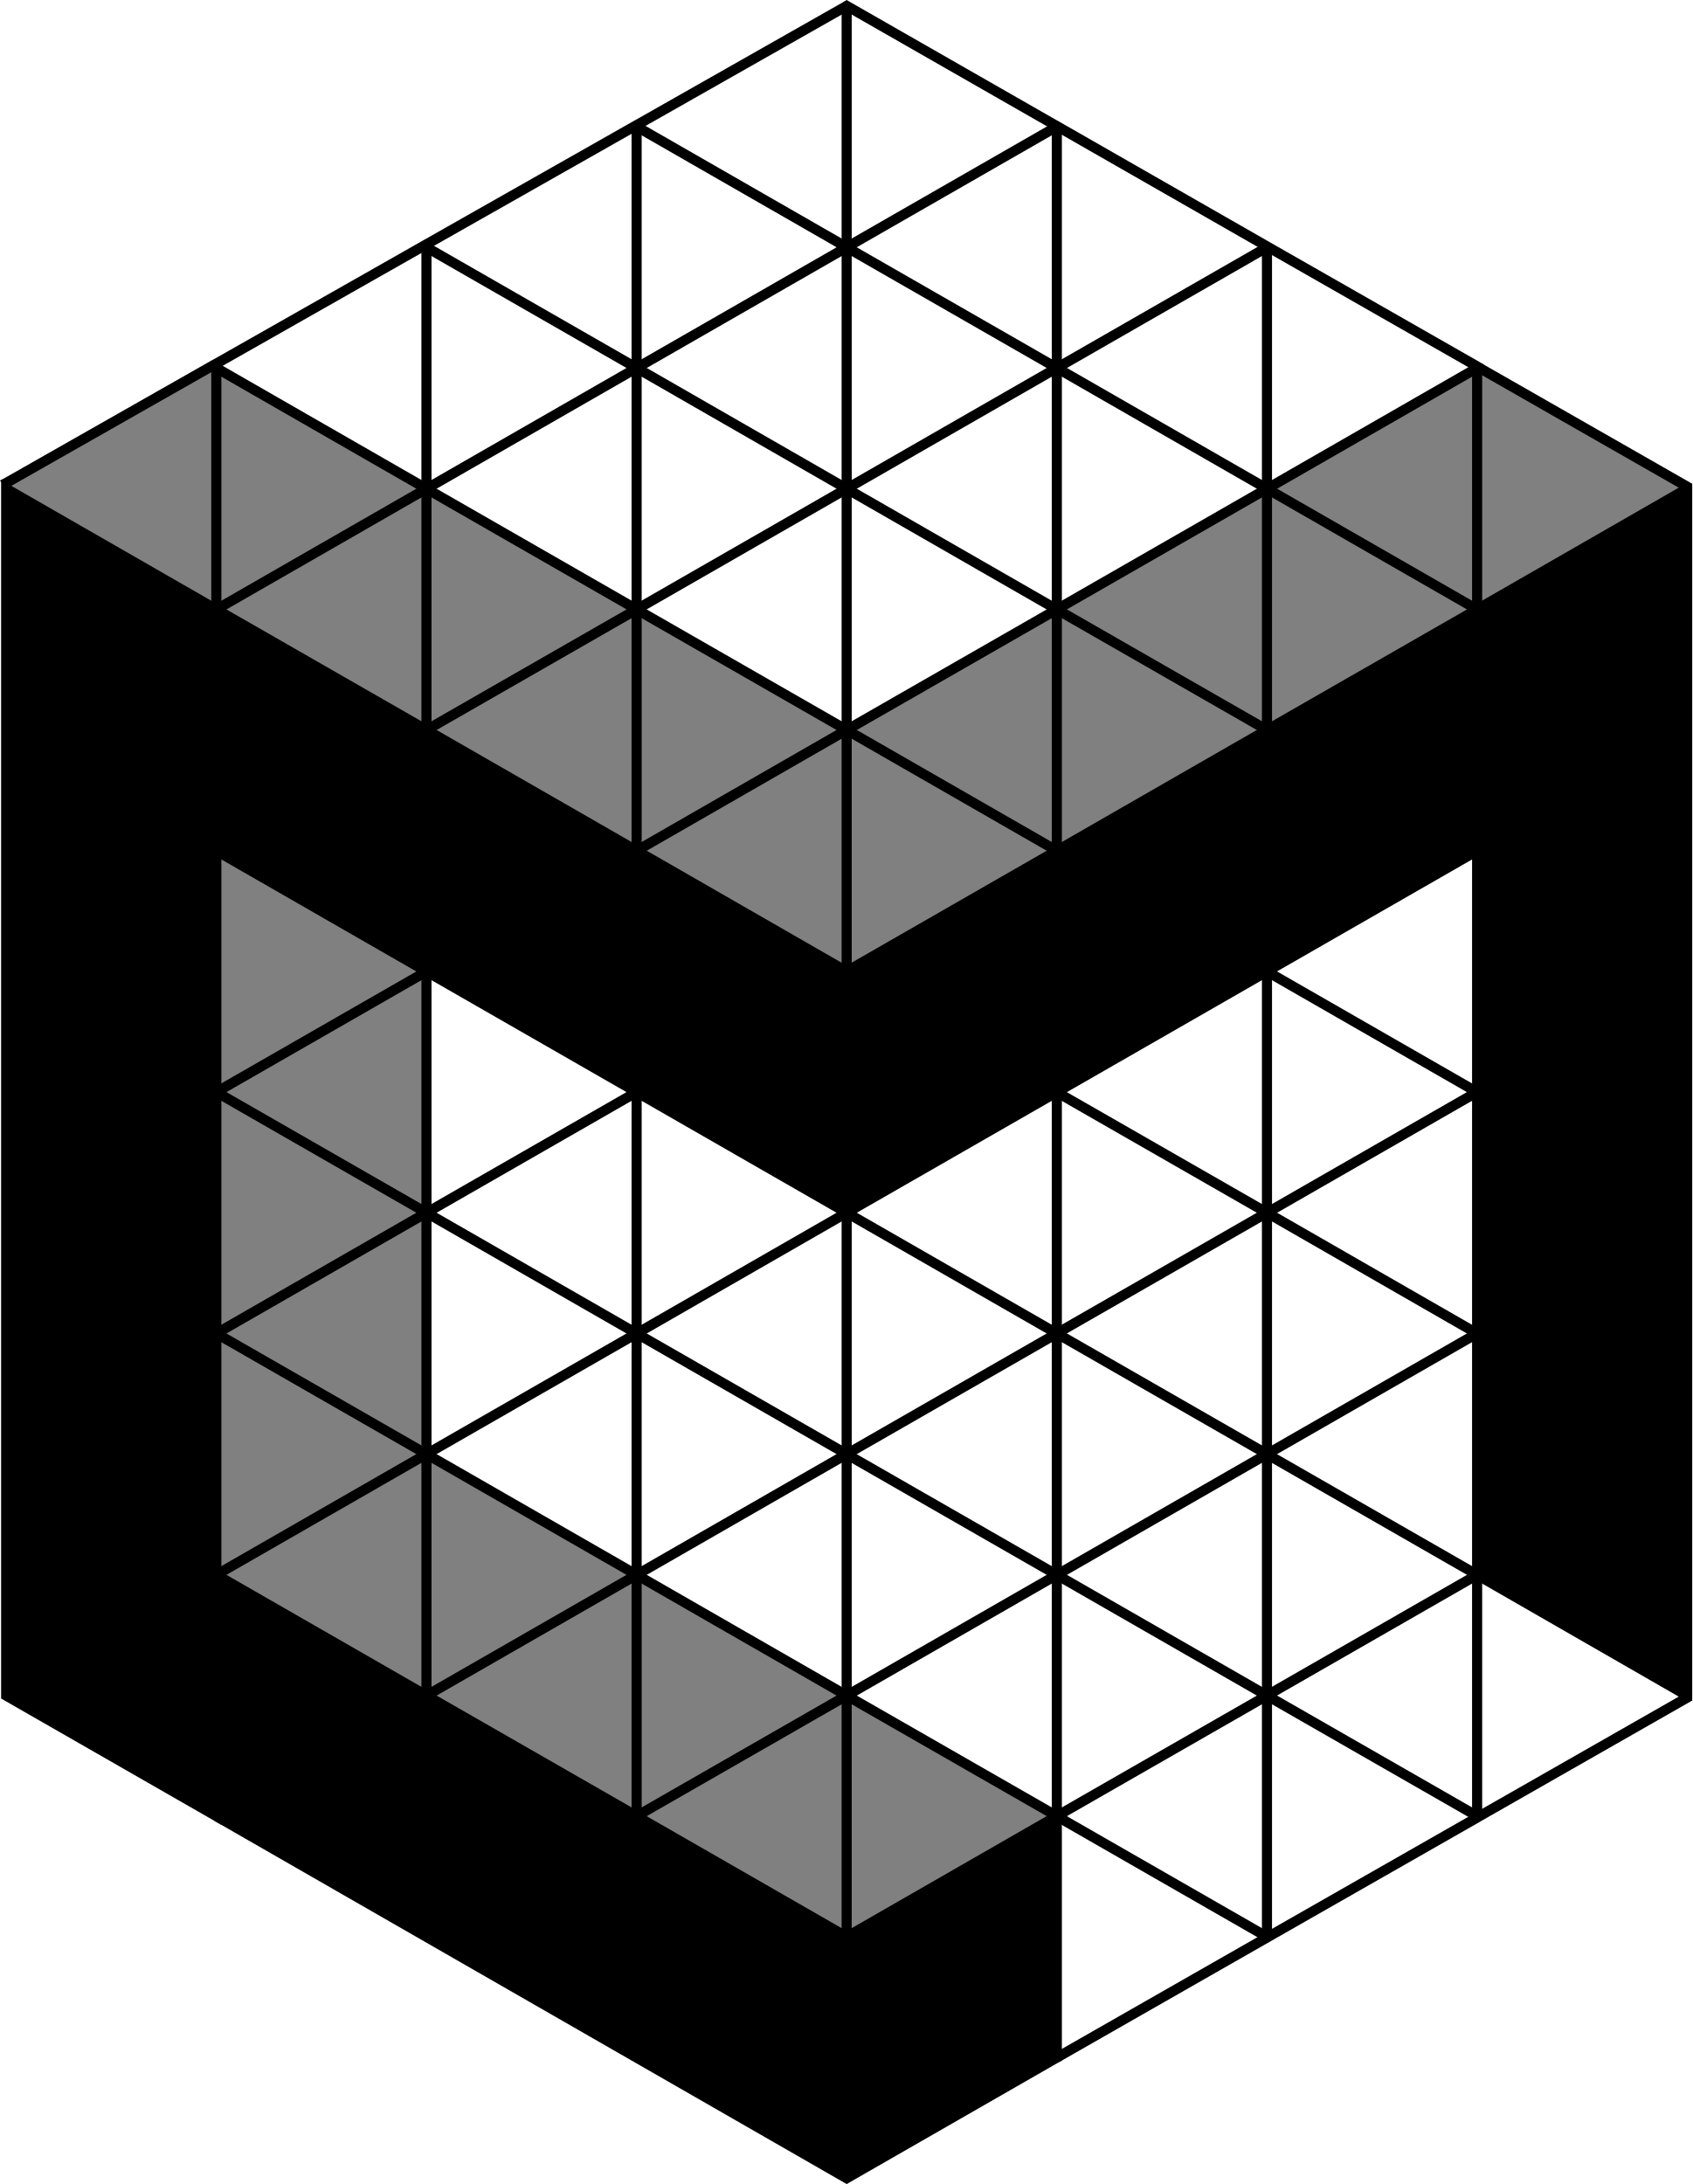
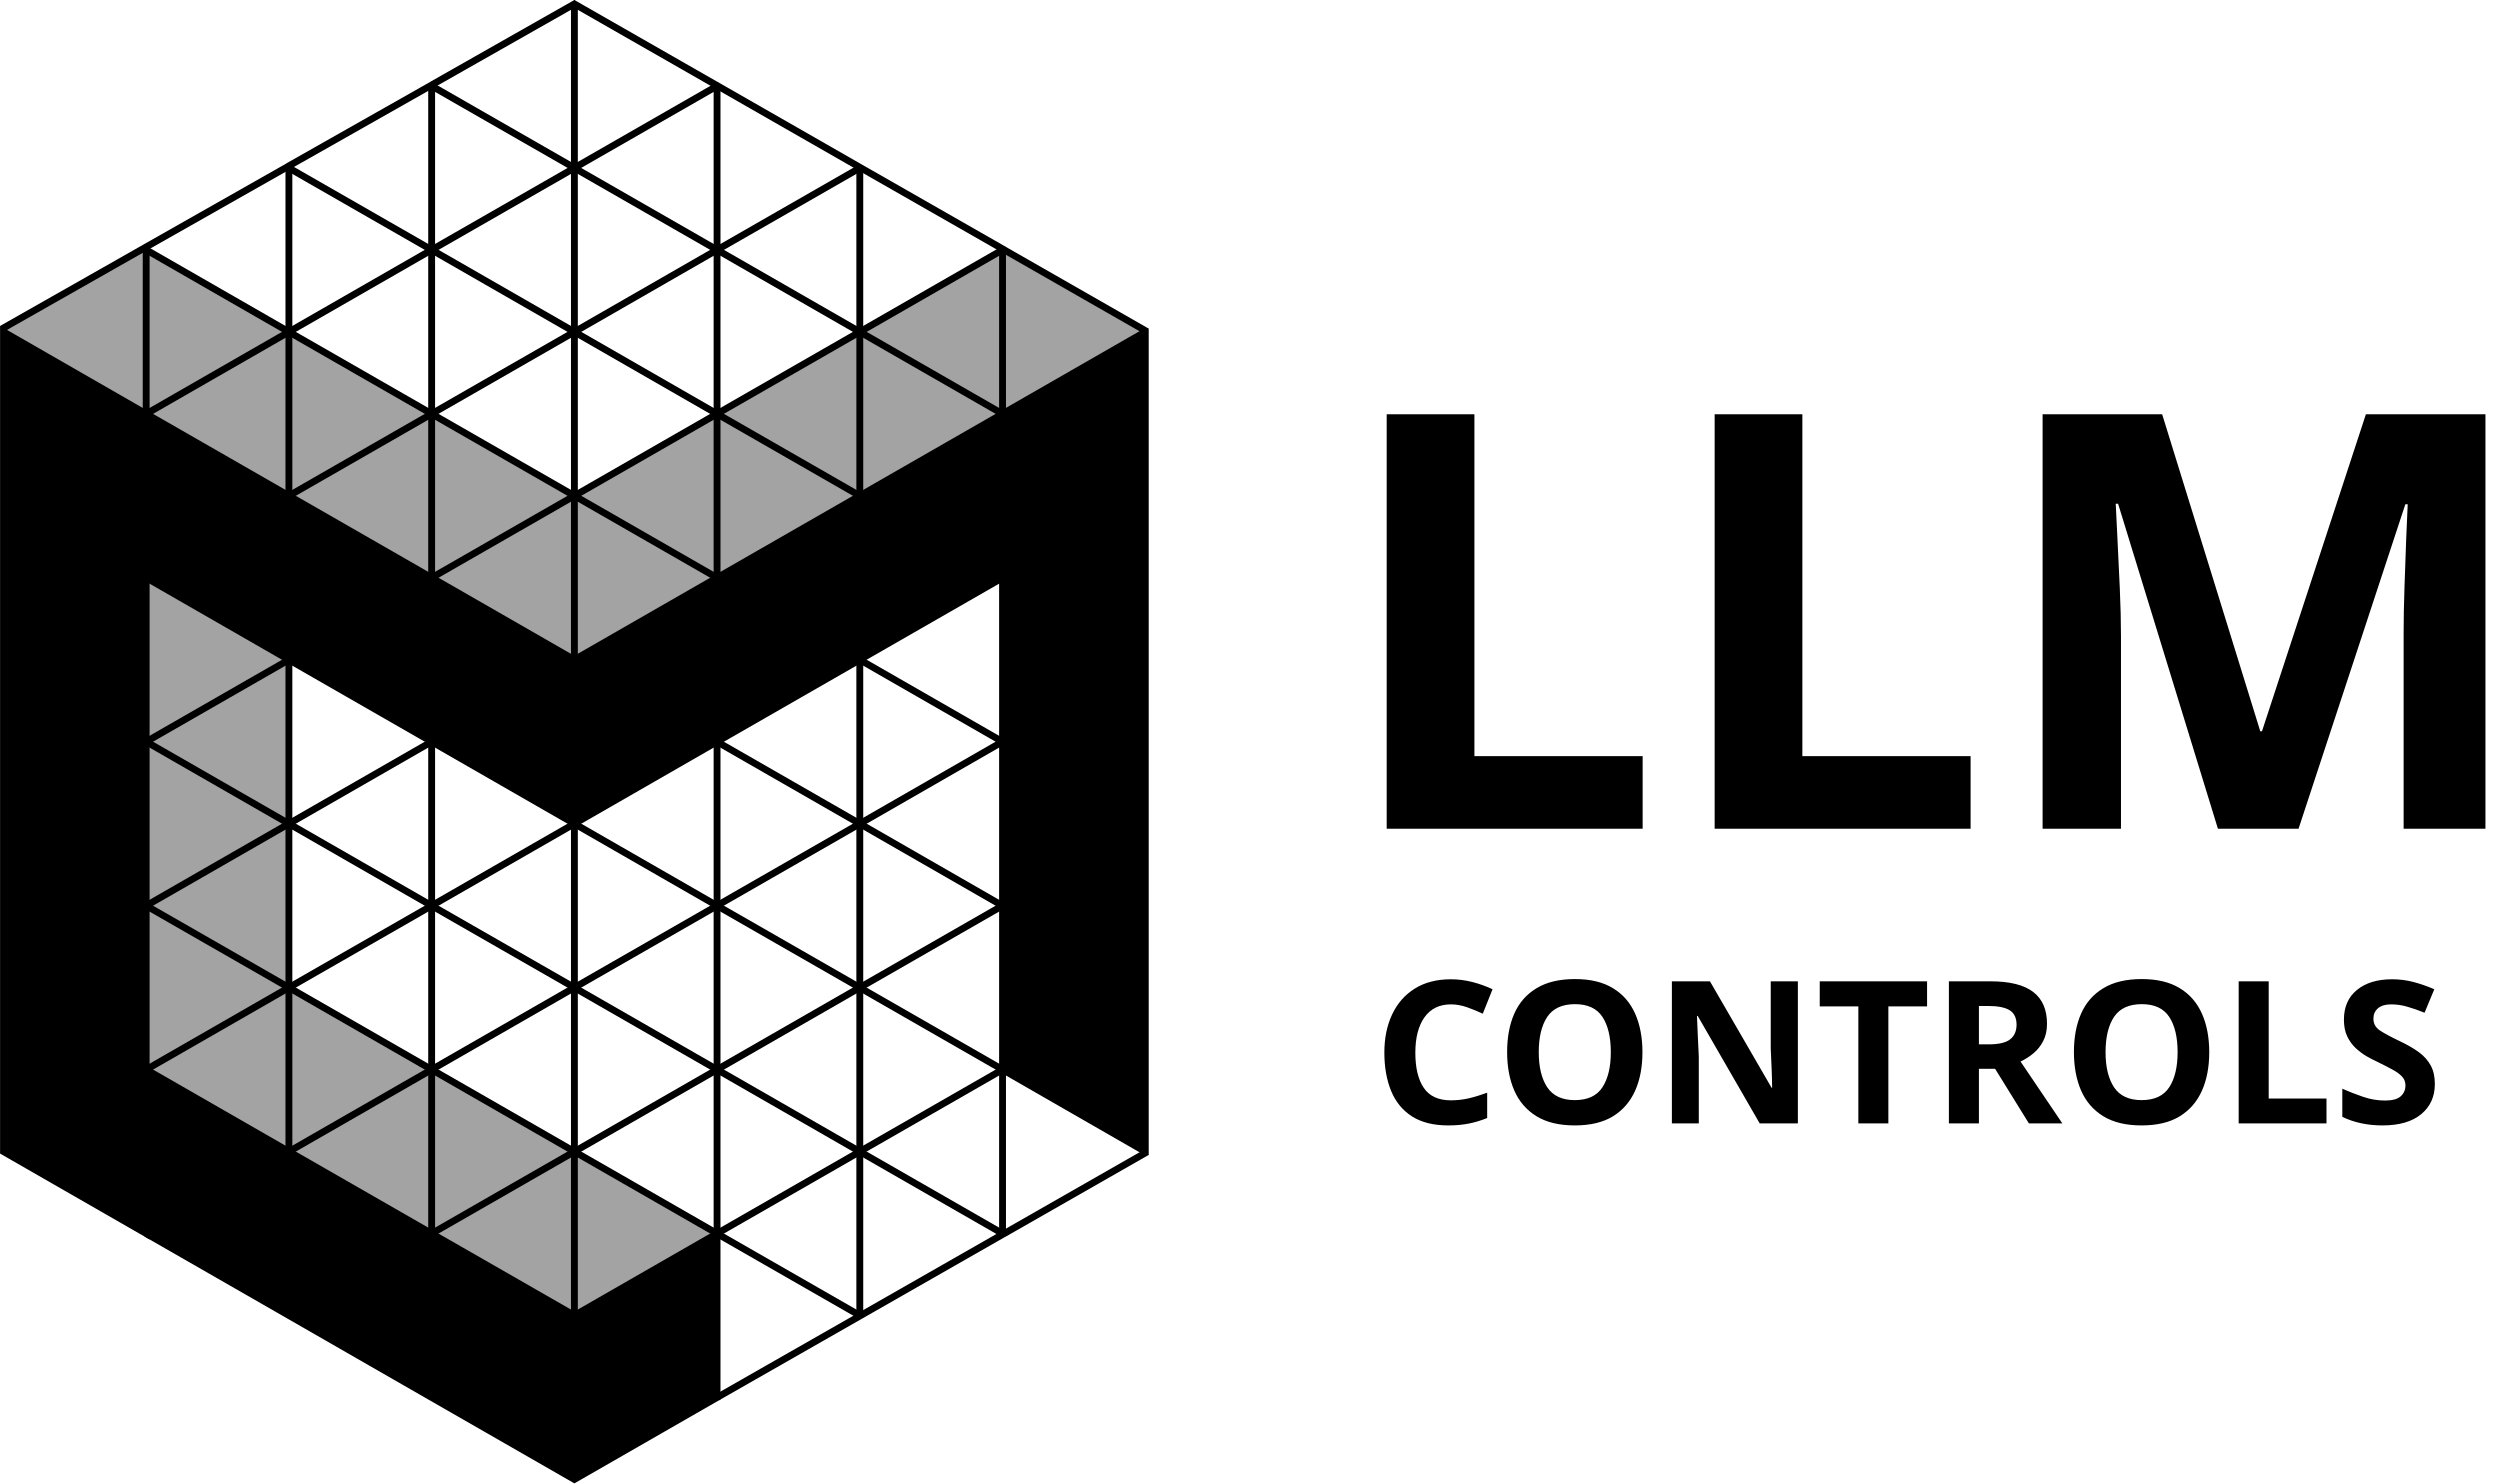
- <svg xmlns="http://www.w3.org/2000/svg" id="Layer_2" data-name="Layer 2" viewBox="0 0 167.5 216.16">
+ <svg xmlns="http://www.w3.org/2000/svg" id="Layer_2" data-name="Layer 2" viewBox="0 0 364.3 216.16">
  <defs>
    <style>
      .cls-1 {
        fill: none;
        stroke: #000;
        stroke-miterlimit: 10;
      }

      .cls-2 {
-         fill: gray;
+         font-family: PlusJakartaSans-Bold, 'Plus Jakarta Sans';
+         font-size: 29px;
+         font-variation-settings: 'wght' 700;
+       }
+ 
+       .cls-2, .cls-3 {
+         font-weight: 700;
      }

      .cls-3 {
+         font-family: PlusJakartaSans-ExtraBold, 'Plus Jakarta Sans';
+         font-size: 84.58px;
+         font-variation-settings: 'wght' 800;
+       }
+ 
+       .cls-4 {
        fill: #a3a3a3;
      }
    </style>
  </defs>
  <g id="Layer_1-2" data-name="Layer 1">
+     <text class="cls-3" transform="translate(194.46 120.76)">
+       <tspan x="0" y="0">LLM</tspan>
+     </text>
+     <text class="cls-2" transform="translate(200.04 163.7)">
+       <tspan x="0" y="0">CONTROLS</tspan>
+     </text>
    <g>
      <g>
-         <polygon class="cls-2" points="167.08 48.22 166.99 48.37 166.98 48.37 146.2 60.31 146.2 36.43 146.2 36.42 146.26 36.31 146.3 36.33 146.3 36.34 146.37 36.38 167.08 48.22" />
-         <polygon points="166.99 48.37 166.99 167.82 166.98 167.82 146.2 155.87 146.2 131.98 146.2 108.09 146.2 84.2 125.4 96.14 125.4 96.15 104.6 108.09 83.8 120.03 63.01 108.09 42.21 96.15 21.41 84.2 21.41 60.32 42.21 72.25 63.01 84.2 83.8 96.15 83.8 96.14 104.6 84.2 125.4 72.25 146.2 60.32 146.2 60.31 166.98 48.37 166.99 48.37" />
-         <polygon class="cls-3" points="146.37 36.37 146.37 36.38 146.3 36.34 146.3 36.33 146.37 36.37" />
-         <polygon class="cls-2" points="146.2 60.31 146.2 60.32 125.4 48.37 146.2 36.42 146.2 36.43 146.2 60.31" />
-         <polygon class="cls-2" points="146.2 60.32 125.4 72.25 125.4 48.37 146.2 60.32" />
-         <polygon class="cls-2" points="125.4 48.37 125.4 72.25 104.6 60.32 104.6 60.31 125.4 48.37" />
-         <polygon class="cls-2" points="125.4 72.25 104.6 84.2 104.6 60.32 125.4 72.25" />
-         <polygon points="104.6 179.76 104.6 203.65 83.8 215.59 63.01 203.65 42.21 191.7 21.41 179.75 21.41 155.87 42.21 167.82 63.01 179.75 63.01 179.76 83.8 191.7 104.6 179.75 104.6 179.76" />
-         <polygon class="cls-2" points="104.6 60.32 104.6 84.2 83.8 72.25 104.6 60.32" />
-         <polygon class="cls-2" points="104.6 84.2 83.8 96.14 83.8 72.25 104.6 84.2" />
-         <polygon class="cls-2" points="104.6 179.75 83.8 191.7 83.8 167.82 104.6 179.75" />
-         <polygon points="83.84 .61 83.81 .67 83.8 .65 83.8 .59 83.84 .61" />
-         <polygon class="cls-2" points="83.8 167.82 83.8 191.7 63.01 179.76 63.01 179.75 83.8 167.82" />
-         <polygon class="cls-2" points="83.8 96.14 83.8 96.15 63.01 84.2 83.8 72.25 83.8 96.14" />
-         <polygon points="83.8 .59 83.8 .65 83.78 .6 83.8 .59" />
-         <polygon class="cls-2" points="83.8 72.25 63.01 84.2 63.01 60.32 83.8 72.25" />
-         <polygon class="cls-2" points="83.8 167.82 63.01 179.75 63.01 155.87 83.8 167.82" />
-         <polygon class="cls-2" points="63.01 155.87 63.01 179.75 42.21 167.82 63.01 155.87" />
-         <polygon class="cls-2" points="63.01 60.32 63.01 84.2 42.21 72.25 63.01 60.32" />
-         <polygon class="cls-2" points="63.01 60.31 63.01 60.32 42.21 72.25 42.21 48.37 63.01 60.31" />
-         <polygon class="cls-2" points="63.01 155.87 42.21 167.82 42.21 143.92 63.01 155.87" />
-         <polygon class="cls-2" points="42.21 143.92 42.21 167.82 21.41 155.87 42.21 143.92" />
-         <polygon class="cls-2" points="42.21 120.03 42.21 143.92 21.41 131.98 42.21 120.03" />
-         <polygon class="cls-2" points="42.21 96.15 42.21 120.03 21.41 108.09 42.21 96.15" />
-         <polygon class="cls-2" points="42.21 48.37 42.21 72.25 21.41 60.32 42.21 48.37" />
-         <polygon class="cls-2" points="42.21 48.37 21.41 60.32 21.41 36.42 42.21 48.37" />
-         <polygon class="cls-2" points="42.21 96.15 21.41 108.09 21.41 84.2 42.21 96.15" />
-         <polygon class="cls-2" points="42.21 120.03 21.41 131.98 21.41 108.09 42.21 120.03" />
-         <polygon class="cls-2" points="42.21 143.92 21.41 155.87 21.41 131.98 42.21 143.92" />
-         <polygon points="21.41 155.87 21.41 179.75 .61 167.82 .61 48.37 21.41 60.32 21.41 84.2 21.41 108.09 21.41 131.98 21.41 155.87" />
-         <polygon class="cls-2" points="21.41 36.42 21.41 60.32 .61 48.37 .36 47.93 .67 47.77 21.22 36.09 21.41 36.42" />
-         <polygon class="cls-3" points="21.22 36.09 .67 47.77 .36 47.93 .35 47.91 .66 47.74 21.21 36.08 21.22 36.09" />
+         <polygon points="83.7 .58 83.7 .64 83.68 .59 83.7 .58" />
+         <polygon points="83.74 .6 83.71 .66 83.7 .64 83.7 .58 83.74 .6" />
+         <polygon class="cls-4" points="146.27 36.37 166.97 48.22 166.89 48.36 166.88 48.36 146.09 60.3 146.09 36.42 146.09 36.41 146.15 36.3 146.27 36.36 146.27 36.37" />
+         <polygon points="166.89 48.36 166.89 167.81 166.88 167.81 146.09 155.86 146.09 131.98 146.09 108.08 146.09 84.19 125.29 96.13 125.29 96.14 104.49 108.08 83.7 120.03 62.9 108.08 42.1 96.14 21.3 84.19 21.3 60.31 42.1 72.25 62.9 84.19 83.7 96.14 83.7 96.13 104.49 84.19 125.29 72.25 146.09 60.31 146.09 60.3 166.88 48.36 166.89 48.36" />
+         <polygon class="cls-4" points="146.09 60.3 146.09 60.31 125.29 48.36 146.09 36.41 146.09 36.42 146.09 60.3" />
+         <polygon class="cls-4" points="146.09 60.31 125.29 72.25 125.29 48.36 146.09 60.31" />
+         <polygon class="cls-4" points="125.29 48.36 125.29 72.25 104.49 60.31 104.49 60.3 125.29 48.36" />
+         <polygon class="cls-4" points="125.29 72.25 104.49 84.19 104.49 60.31 125.29 72.25" />
+         <polygon points="104.49 179.76 104.49 203.64 83.7 215.58 62.9 203.64 42.1 191.69 21.3 179.75 21.3 155.86 42.1 167.81 62.9 179.75 62.9 179.76 83.7 191.69 104.49 179.75 104.49 179.76" />
+         <polygon class="cls-4" points="104.49 60.31 104.49 84.19 83.7 72.25 104.49 60.31" />
+         <polygon class="cls-4" points="104.49 84.19 83.7 96.13 83.7 72.25 104.49 84.19" />
+         <polygon class="cls-4" points="104.49 179.75 83.7 191.69 83.7 167.81 104.49 179.75" />
+         <polygon class="cls-4" points="83.7 167.81 83.7 191.69 62.9 179.76 62.9 179.75 83.7 167.81" />
+         <polygon class="cls-4" points="83.7 96.13 83.7 96.14 62.9 84.19 83.7 72.25 83.7 96.13" />
+         <polygon class="cls-4" points="83.7 72.25 62.9 84.19 62.9 60.31 83.7 72.25" />
+         <polygon class="cls-4" points="83.7 167.81 62.9 179.75 62.9 155.86 83.7 167.81" />
+         <polygon class="cls-4" points="62.9 155.86 62.9 179.75 42.1 167.81 62.9 155.86" />
+         <polygon class="cls-4" points="62.9 60.31 62.9 84.19 42.1 72.25 62.9 60.31" />
+         <polygon class="cls-4" points="62.9 60.3 62.9 60.31 42.1 72.25 42.1 48.36 62.9 60.3" />
+         <polygon class="cls-4" points="62.9 155.86 42.1 167.81 42.1 143.91 62.9 155.86" />
+         <polygon class="cls-4" points="42.1 143.91 42.1 167.81 21.3 155.86 42.1 143.91" />
+         <polygon class="cls-4" points="42.1 120.03 42.1 143.91 21.3 131.98 42.1 120.03" />
+         <polygon class="cls-4" points="42.1 96.14 42.1 120.03 21.3 108.08 42.1 96.14" />
+         <polygon class="cls-4" points="42.1 48.36 42.1 72.25 21.3 60.31 42.1 48.36" />
+         <polygon class="cls-4" points="42.1 48.36 21.3 60.31 21.3 36.41 42.1 48.36" />
+         <polygon class="cls-4" points="42.1 96.14 21.3 108.08 21.3 84.19 42.1 96.14" />
+         <polygon class="cls-4" points="42.1 120.03 21.3 131.98 21.3 108.08 42.1 120.03" />
+         <polygon class="cls-4" points="42.1 143.91 21.3 155.86 21.3 131.98 42.1 143.91" />
+         <polygon points="21.3 155.86 21.3 179.75 .51 167.81 .51 48.36 21.3 60.31 21.3 84.19 21.3 108.08 21.3 131.98 21.3 155.86" />
+         <polygon class="cls-4" points="21.3 36.41 21.3 60.31 .51 48.36 .25 47.91 .56 47.73 21.11 36.07 21.3 36.41" />
      </g>
      <g>
-         <line class="cls-1" x1="21.41" y1="60.32" x2="21.41" y2="36.42" />
-         <polyline class="cls-1" points="42.21 24.48 42.21 48.37 42.21 72.25" />
-         <polyline class="cls-1" points="42.21 96.15 42.21 120.03 42.21 143.92 42.21 167.82" />
-         <line class="cls-1" x1="63.01" y1="60.32" x2="63.01" y2="84.2" />
-         <polyline class="cls-1" points="63.01 12.53 63.01 36.42 63.01 60.31" />
-         <polyline class="cls-1" points="63.01 108.09 63.01 131.98 63.01 155.87 63.01 179.75" />
-         <line class="cls-1" x1="83.8" y1="24.47" x2="83.8" y2=".65" />
-         <polyline class="cls-1" points="83.8 96.14 83.8 72.25 83.8 48.37 83.8 24.48" />
-         <polyline class="cls-1" points="83.8 143.93 83.8 167.82 83.8 191.7" />
-         <line class="cls-1" x1="83.8" y1="120.03" x2="83.8" y2="143.92" />
-         <line class="cls-1" x1="104.6" y1="60.32" x2="104.6" y2="84.2" />
-         <polyline class="cls-1" points="104.6 12.53 104.6 36.42 104.6 60.31" />
-         <polyline class="cls-1" points="104.6 131.98 104.6 155.87 104.6 179.75" />
-         <line class="cls-1" x1="104.6" y1="108.1" x2="104.6" y2="131.97" />
-         <line class="cls-1" x1="125.4" y1="167.82" x2="125.4" y2="191.7" />
-         <line class="cls-1" x1="125.4" y1="143.93" x2="125.4" y2="167.81" />
-         <polyline class="cls-1" points="125.4 96.15 125.4 120.03 125.4 143.92" />
-         <polyline class="cls-1" points="125.4 72.25 125.4 48.37 125.4 24.48" />
-         <line class="cls-1" x1="146.2" y1="155.87" x2="146.2" y2="179.75" />
-         <polyline class="cls-1" points="146.2 36.42 146.2 36.43 146.2 60.31" />
-         <polyline class="cls-1" points="84.05 .44 83.8 .58 83.78 .6 63.22 12.27 63.15 12.31 62.95 12.42 42.37 24.09 42.37 24.1 42.22 24.18 42.09 24.25 21.52 35.93 21.28 36.06 21.22 36.09 .67 47.77 .36 47.93 .35 47.94" />
-         <polyline class="cls-1" points="83.8 24.48 63.01 36.42 42.21 48.37 21.41 60.32" />
-         <line class="cls-1" x1="104.6" y1="12.53" x2="83.8" y2="24.47" />
-         <polyline class="cls-1" points="63.01 60.31 83.8 48.37 104.6 36.42 125.4 24.48 125.4 24.47" />
-         <line class="cls-1" x1="42.21" y1="72.25" x2="63.01" y2="60.32" />
-         <polyline class="cls-1" points="63.01 84.2 83.8 72.25 104.6 60.32 104.6 60.31 125.4 48.37 146.2 36.42" />
-         <line class="cls-1" x1="42.21" y1="96.15" x2="21.41" y2="108.09" />
-         <polyline class="cls-1" points="63.01 108.09 42.21 120.03 21.41 131.98" />
-         <polyline class="cls-1" points="83.8 120.03 63.01 131.98 42.21 143.92 21.41 155.87" />
-         <polyline class="cls-1" points="146.19 108.09 125.4 120.03 104.6 131.97 104.6 131.98 83.8 143.92 63.01 155.87 42.21 167.82" />
-         <polyline class="cls-1" points="146.19 131.98 125.4 143.92 104.6 155.87 83.8 167.82 63.01 179.75" />
-         <polyline class="cls-1" points="146.2 155.87 125.4 167.81 125.4 167.82 104.6 179.75" />
-         <polyline class="cls-1" points="167.24 167.88 167.08 167.97 146.37 179.79 146.26 179.86 125.48 191.72 125.43 191.75 104.6 203.65" />
-         <polyline class="cls-1" points="21.41 131.98 42.21 143.92 63.01 155.87 83.8 167.82 104.6 179.75" />
-         <line class="cls-1" x1="104.6" y1="179.76" x2="125.4" y2="191.7" />
-         <polyline class="cls-1" points="21.41 108.09 42.21 120.03 63.01 131.98 83.8 143.92 83.8 143.93 104.6 155.87 125.4 167.82 146.2 179.75 146.2 179.76" />
-         <polyline class="cls-1" points="146.2 155.87 125.4 143.93 125.4 143.92 104.6 131.98 83.8 120.03" />
-         <polyline class="cls-1" points="21.41 155.87 42.21 167.82 63.01 179.75 63.01 179.76 83.8 191.7 104.6 179.75 104.6 179.76 104.6 203.65 83.8 215.59 63.01 203.65 42.21 191.7 21.41 179.75" />
-         <polyline class="cls-1" points="21.41 84.2 21.41 108.09 21.41 131.98 21.41 155.87 21.41 179.75 .61 167.82 .61 48.37 21.41 60.32" />
-         <polyline class="cls-1" points="146.2 131.98 146.19 131.98 125.4 120.03 104.6 108.1 104.6 108.09" />
-         <polyline class="cls-1" points="125.4 96.15 146.19 108.09 146.2 108.09" />
-         <polyline class="cls-1" points="104.6 84.2 83.8 72.25 63.01 60.32 63.01 60.31 42.21 48.37 21.41 36.42" />
-         <polyline class="cls-1" points="125.4 72.25 104.6 60.32 83.8 48.37 63.01 36.42 42.21 24.48 42.21 24.47" />
-         <polyline class="cls-1" points="146.2 60.32 125.4 48.37 104.6 36.42 83.8 24.48 83.8 24.47 63.01 12.53" />
-         <polyline class="cls-1" points="83.56 .44 83.8 .58 104.4 12.37 104.45 12.39 104.62 12.49 125.3 24.33 125.37 24.37 125.44 24.41 146.19 36.26 146.26 36.31 146.3 36.33 146.3 36.34 146.37 36.38 167.08 48.22 167.21 48.3" />
-         <polygon class="cls-1" points="166.99 48.37 166.99 167.82 166.98 167.82 146.2 155.87 146.2 131.98 146.2 108.09 146.2 84.2 125.4 96.14 125.4 96.15 104.6 108.09 83.8 120.03 63.01 108.09 42.21 96.15 21.41 84.2 21.41 60.32 42.21 72.25 63.01 84.2 83.8 96.15 83.8 96.14 104.6 84.2 125.4 72.25 146.2 60.32 146.2 60.31 166.98 48.37 166.99 48.37" />
+         <line class="cls-1" x1="21.3" y1="60.31" x2="21.3" y2="36.41" />
+         <polyline class="cls-1" points="42.1 24.48 42.1 48.36 42.1 72.25" />
+         <polyline class="cls-1" points="42.1 96.14 42.1 120.03 42.1 143.91 42.1 167.81" />
+         <line class="cls-1" x1="62.9" y1="60.31" x2="62.9" y2="84.19" />
+         <polyline class="cls-1" points="62.9 12.53 62.9 36.41 62.9 60.3" />
+         <polyline class="cls-1" points="62.9 108.08 62.9 131.98 62.9 155.86 62.9 179.75" />
+         <line class="cls-1" x1="83.7" y1="24.46" x2="83.7" y2=".64" />
+         <polyline class="cls-1" points="83.7 96.13 83.7 72.25 83.7 48.36 83.7 24.48" />
+         <polyline class="cls-1" points="83.7 143.92 83.7 167.81 83.7 191.69" />
+         <line class="cls-1" x1="83.7" y1="120.03" x2="83.7" y2="143.91" />
+         <line class="cls-1" x1="104.49" y1="60.31" x2="104.49" y2="84.19" />
+         <polyline class="cls-1" points="104.49 12.53 104.49 36.41 104.49 60.3" />
+         <polyline class="cls-1" points="104.49 131.98 104.49 155.86 104.49 179.75" />
+         <line class="cls-1" x1="104.49" y1="108.09" x2="104.49" y2="131.97" />
+         <line class="cls-1" x1="125.29" y1="167.81" x2="125.29" y2="191.69" />
+         <line class="cls-1" x1="125.29" y1="143.92" x2="125.29" y2="167.8" />
+         <polyline class="cls-1" points="125.29 96.14 125.29 120.03 125.29 143.91" />
+         <polyline class="cls-1" points="125.29 72.25 125.29 48.36 125.29 24.48" />
+         <line class="cls-1" x1="146.09" y1="155.86" x2="146.09" y2="179.75" />
+         <polyline class="cls-1" points="146.09 36.41 146.09 36.42 146.09 60.3" />
+         <polyline class="cls-1" points="83.95 .43 63.11 12.26 63.04 12.31 42.26 24.08 42.26 24.09 42.11 24.18 21.41 35.92 21.17 36.06 .56 47.76 .25 47.94" />
+         <polyline class="cls-1" points="83.7 24.48 62.9 36.41 42.1 48.36 21.3 60.31" />
+         <line class="cls-1" x1="104.49" y1="12.53" x2="83.7" y2="24.46" />
+         <polyline class="cls-1" points="62.9 60.3 83.7 48.36 104.49 36.41 125.29 24.48 125.29 24.46" />
+         <line class="cls-1" x1="42.1" y1="72.25" x2="62.9" y2="60.31" />
+         <polyline class="cls-1" points="62.9 84.19 83.7 72.25 104.49 60.31 104.49 60.3 125.29 48.36 146.09 36.41" />
+         <line class="cls-1" x1="42.1" y1="96.14" x2="21.3" y2="108.08" />
+         <polyline class="cls-1" points="62.9 108.08 42.1 120.03 21.3 131.98" />
+         <polyline class="cls-1" points="83.7 120.03 62.9 131.98 42.1 143.91 21.3 155.86" />
+         <polyline class="cls-1" points="146.08 108.08 125.29 120.03 104.49 131.97 104.49 131.98 83.7 143.91 62.9 155.86 42.1 167.81" />
+         <polyline class="cls-1" points="146.08 131.98 125.29 143.91 104.49 155.86 83.7 167.81 62.9 179.75" />
+         <polyline class="cls-1" points="146.09 155.86 125.29 167.8 125.29 167.81 104.49 179.75" />
+         <polyline class="cls-1" points="167.14 167.87 166.97 167.96 146.27 179.79 146.15 179.85 125.37 191.72 125.32 191.75 104.49 203.64" />
+         <polyline class="cls-1" points="21.3 131.98 42.1 143.91 62.9 155.86 83.7 167.81 104.49 179.75" />
+         <line class="cls-1" x1="104.49" y1="179.76" x2="125.29" y2="191.69" />
+         <polyline class="cls-1" points="21.3 108.08 42.1 120.03 62.9 131.98 83.7 143.91 83.7 143.92 104.49 155.86 125.29 167.81 146.09 179.75 146.09 179.76" />
+         <polyline class="cls-1" points="146.09 155.86 125.29 143.92 125.29 143.91 104.49 131.98 83.7 120.03" />
+         <polyline class="cls-1" points="21.3 155.86 42.1 167.81 62.9 179.75 62.9 179.76 83.7 191.69 104.49 179.75 104.49 179.76 104.49 203.64 83.7 215.58 62.9 203.64 42.1 191.69 21.3 179.75" />
+         <polyline class="cls-1" points="21.3 84.19 21.3 108.08 21.3 131.98 21.3 155.86 21.3 179.75 .51 167.81 .51 48.36 21.3 60.31" />
+         <polyline class="cls-1" points="146.09 131.98 146.08 131.98 125.29 120.03 104.49 108.09 104.49 108.08" />
+         <polyline class="cls-1" points="125.29 96.14 146.08 108.08 146.09 108.08" />
+         <polyline class="cls-1" points="104.49 84.19 83.7 72.25 62.9 60.31 62.9 60.3 42.1 48.36 21.3 36.41" />
+         <polyline class="cls-1" points="125.29 72.25 104.49 60.31 83.7 48.36 62.9 36.41 42.1 24.48 42.1 24.46" />
+         <polyline class="cls-1" points="146.09 60.31 125.29 48.36 104.49 36.41 83.7 24.48 83.7 24.46 62.9 12.53" />
+         <polyline class="cls-1" points="83.45 .43 104.3 12.36 104.34 12.38 125.19 24.32 125.26 24.36 146.08 36.26 146.19 36.32 146.19 36.33 166.97 48.22 167.11 48.29" />
+         <polygon class="cls-1" points="166.89 48.36 166.89 167.81 166.88 167.81 146.09 155.86 146.09 131.98 146.09 108.08 146.09 84.19 125.29 96.13 125.29 96.14 104.49 108.08 83.7 120.03 62.9 108.08 42.1 96.14 21.3 84.19 21.3 60.31 42.1 72.25 62.9 84.19 83.7 96.14 83.7 96.13 104.49 84.19 125.29 72.25 146.09 60.31 146.09 60.3 166.88 48.36 166.89 48.36" />
      </g>
    </g>
  </g>
</svg>
